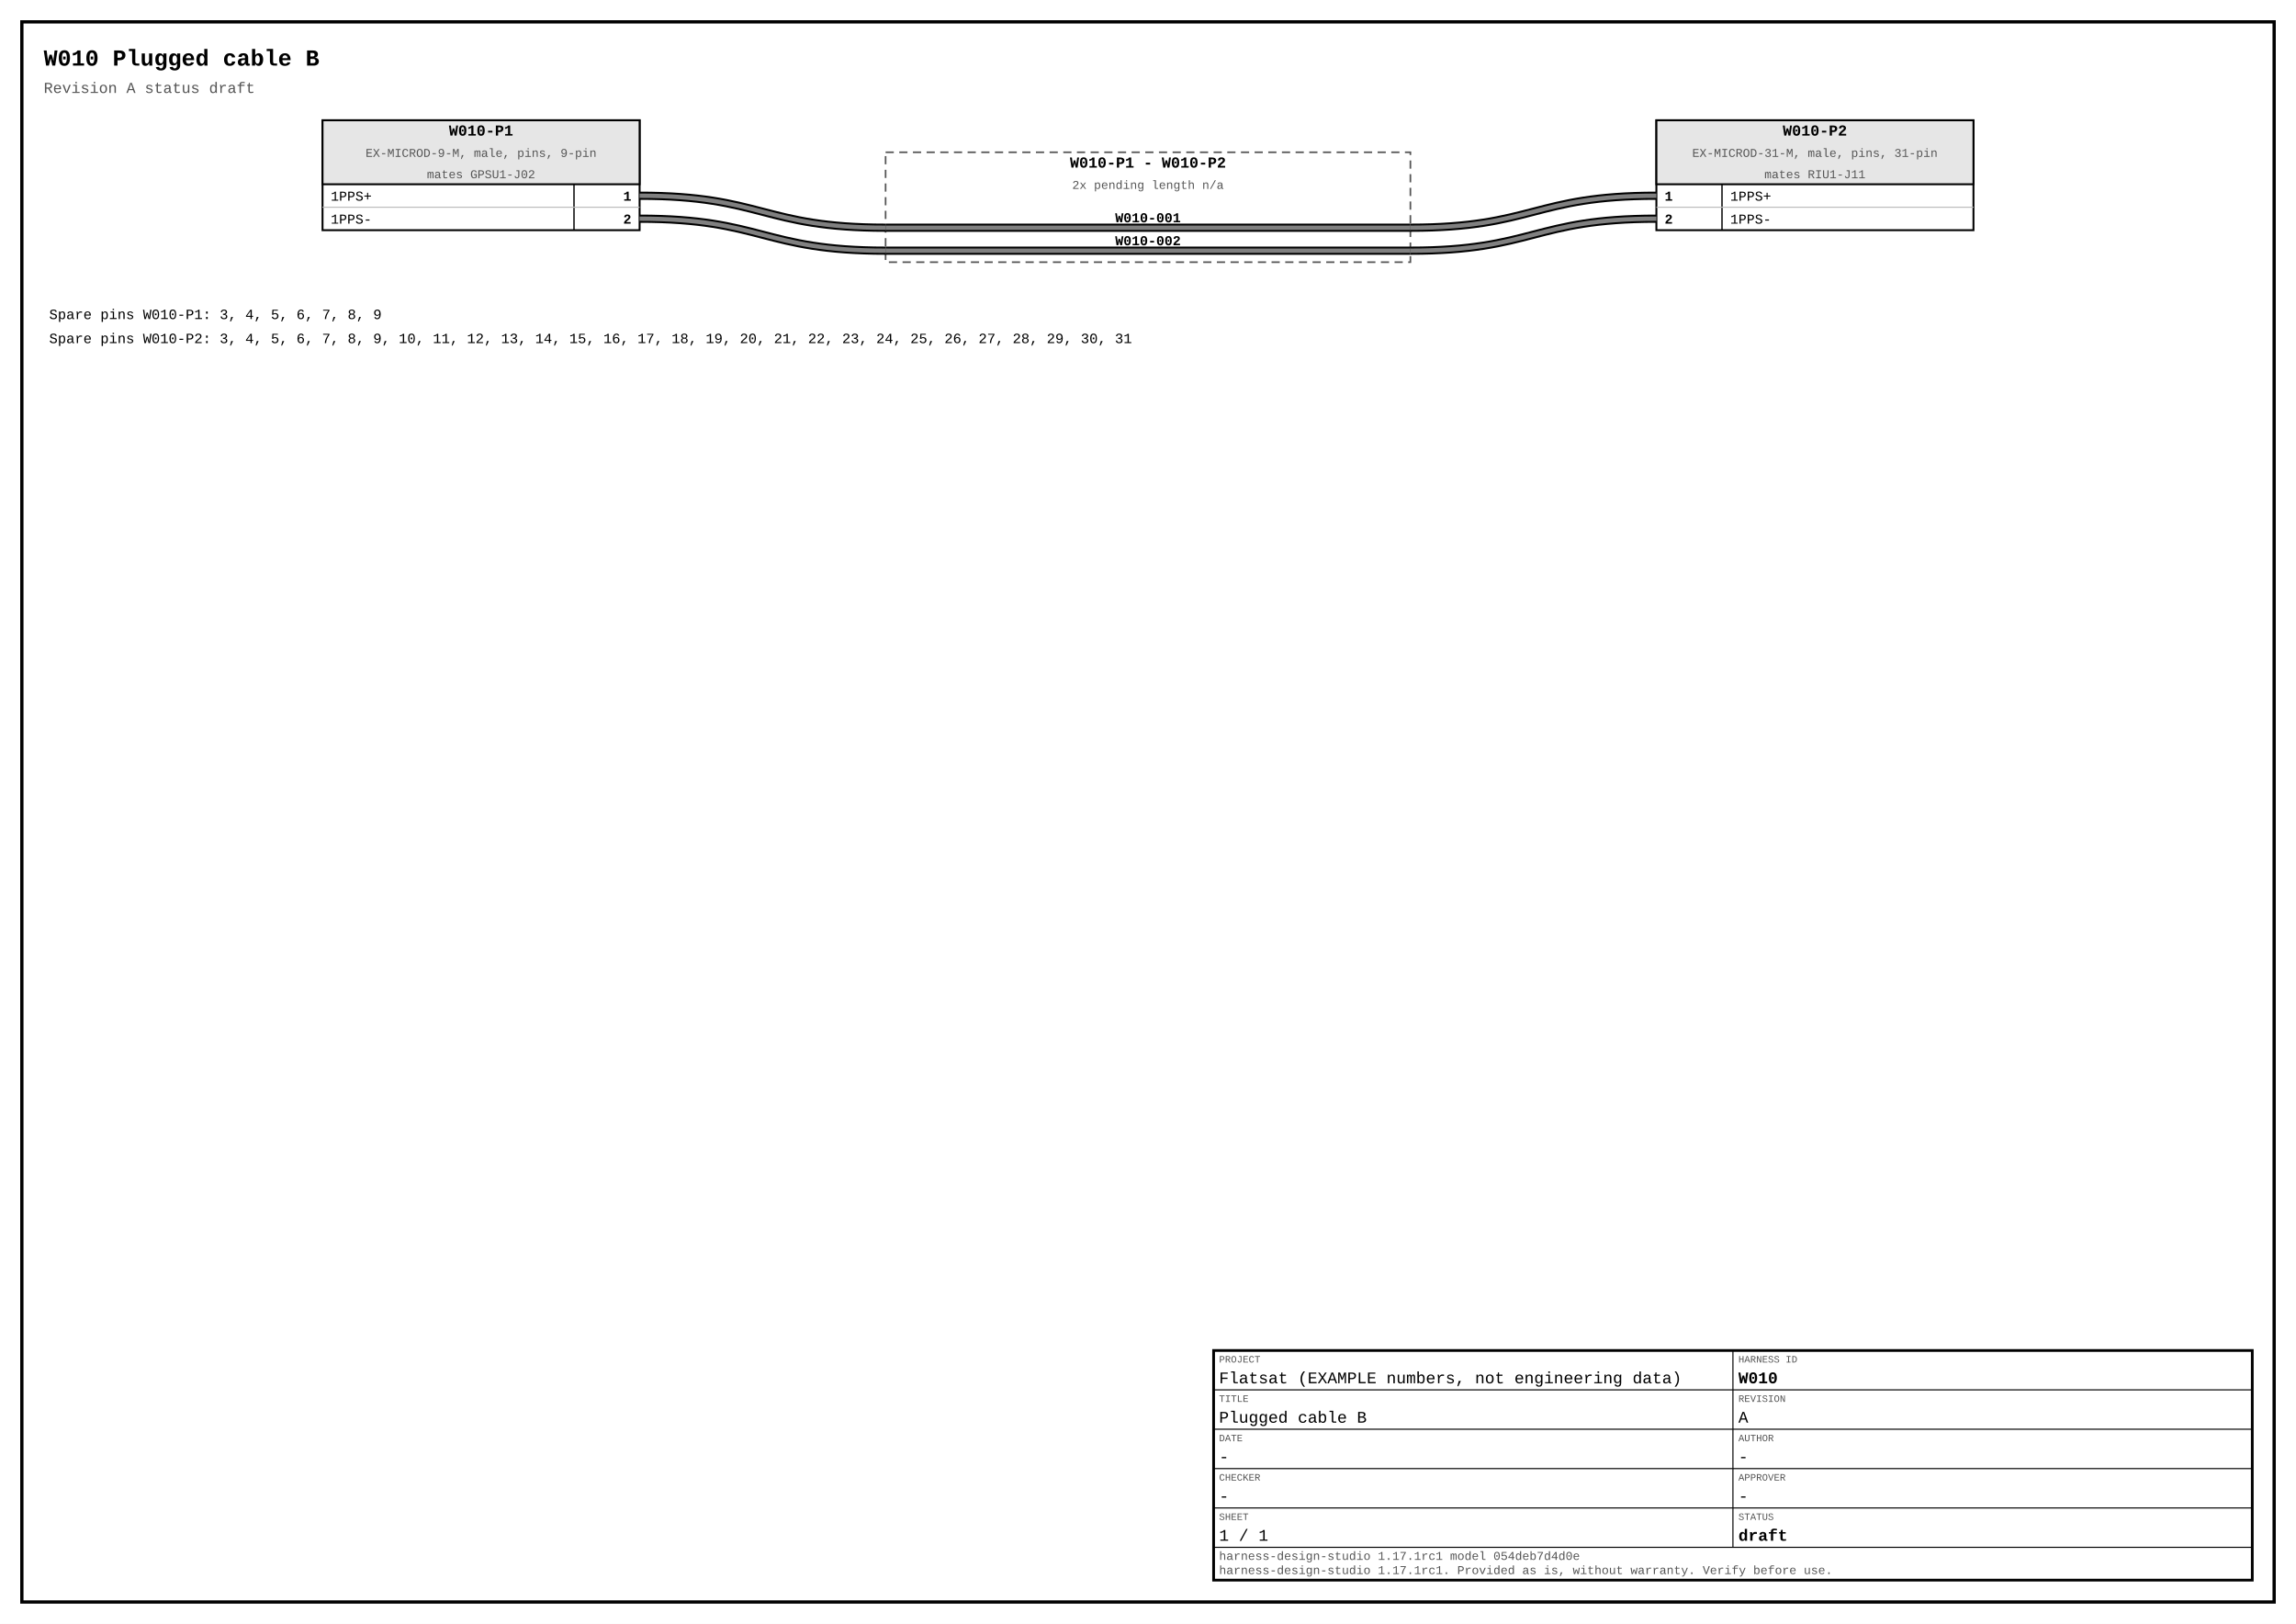
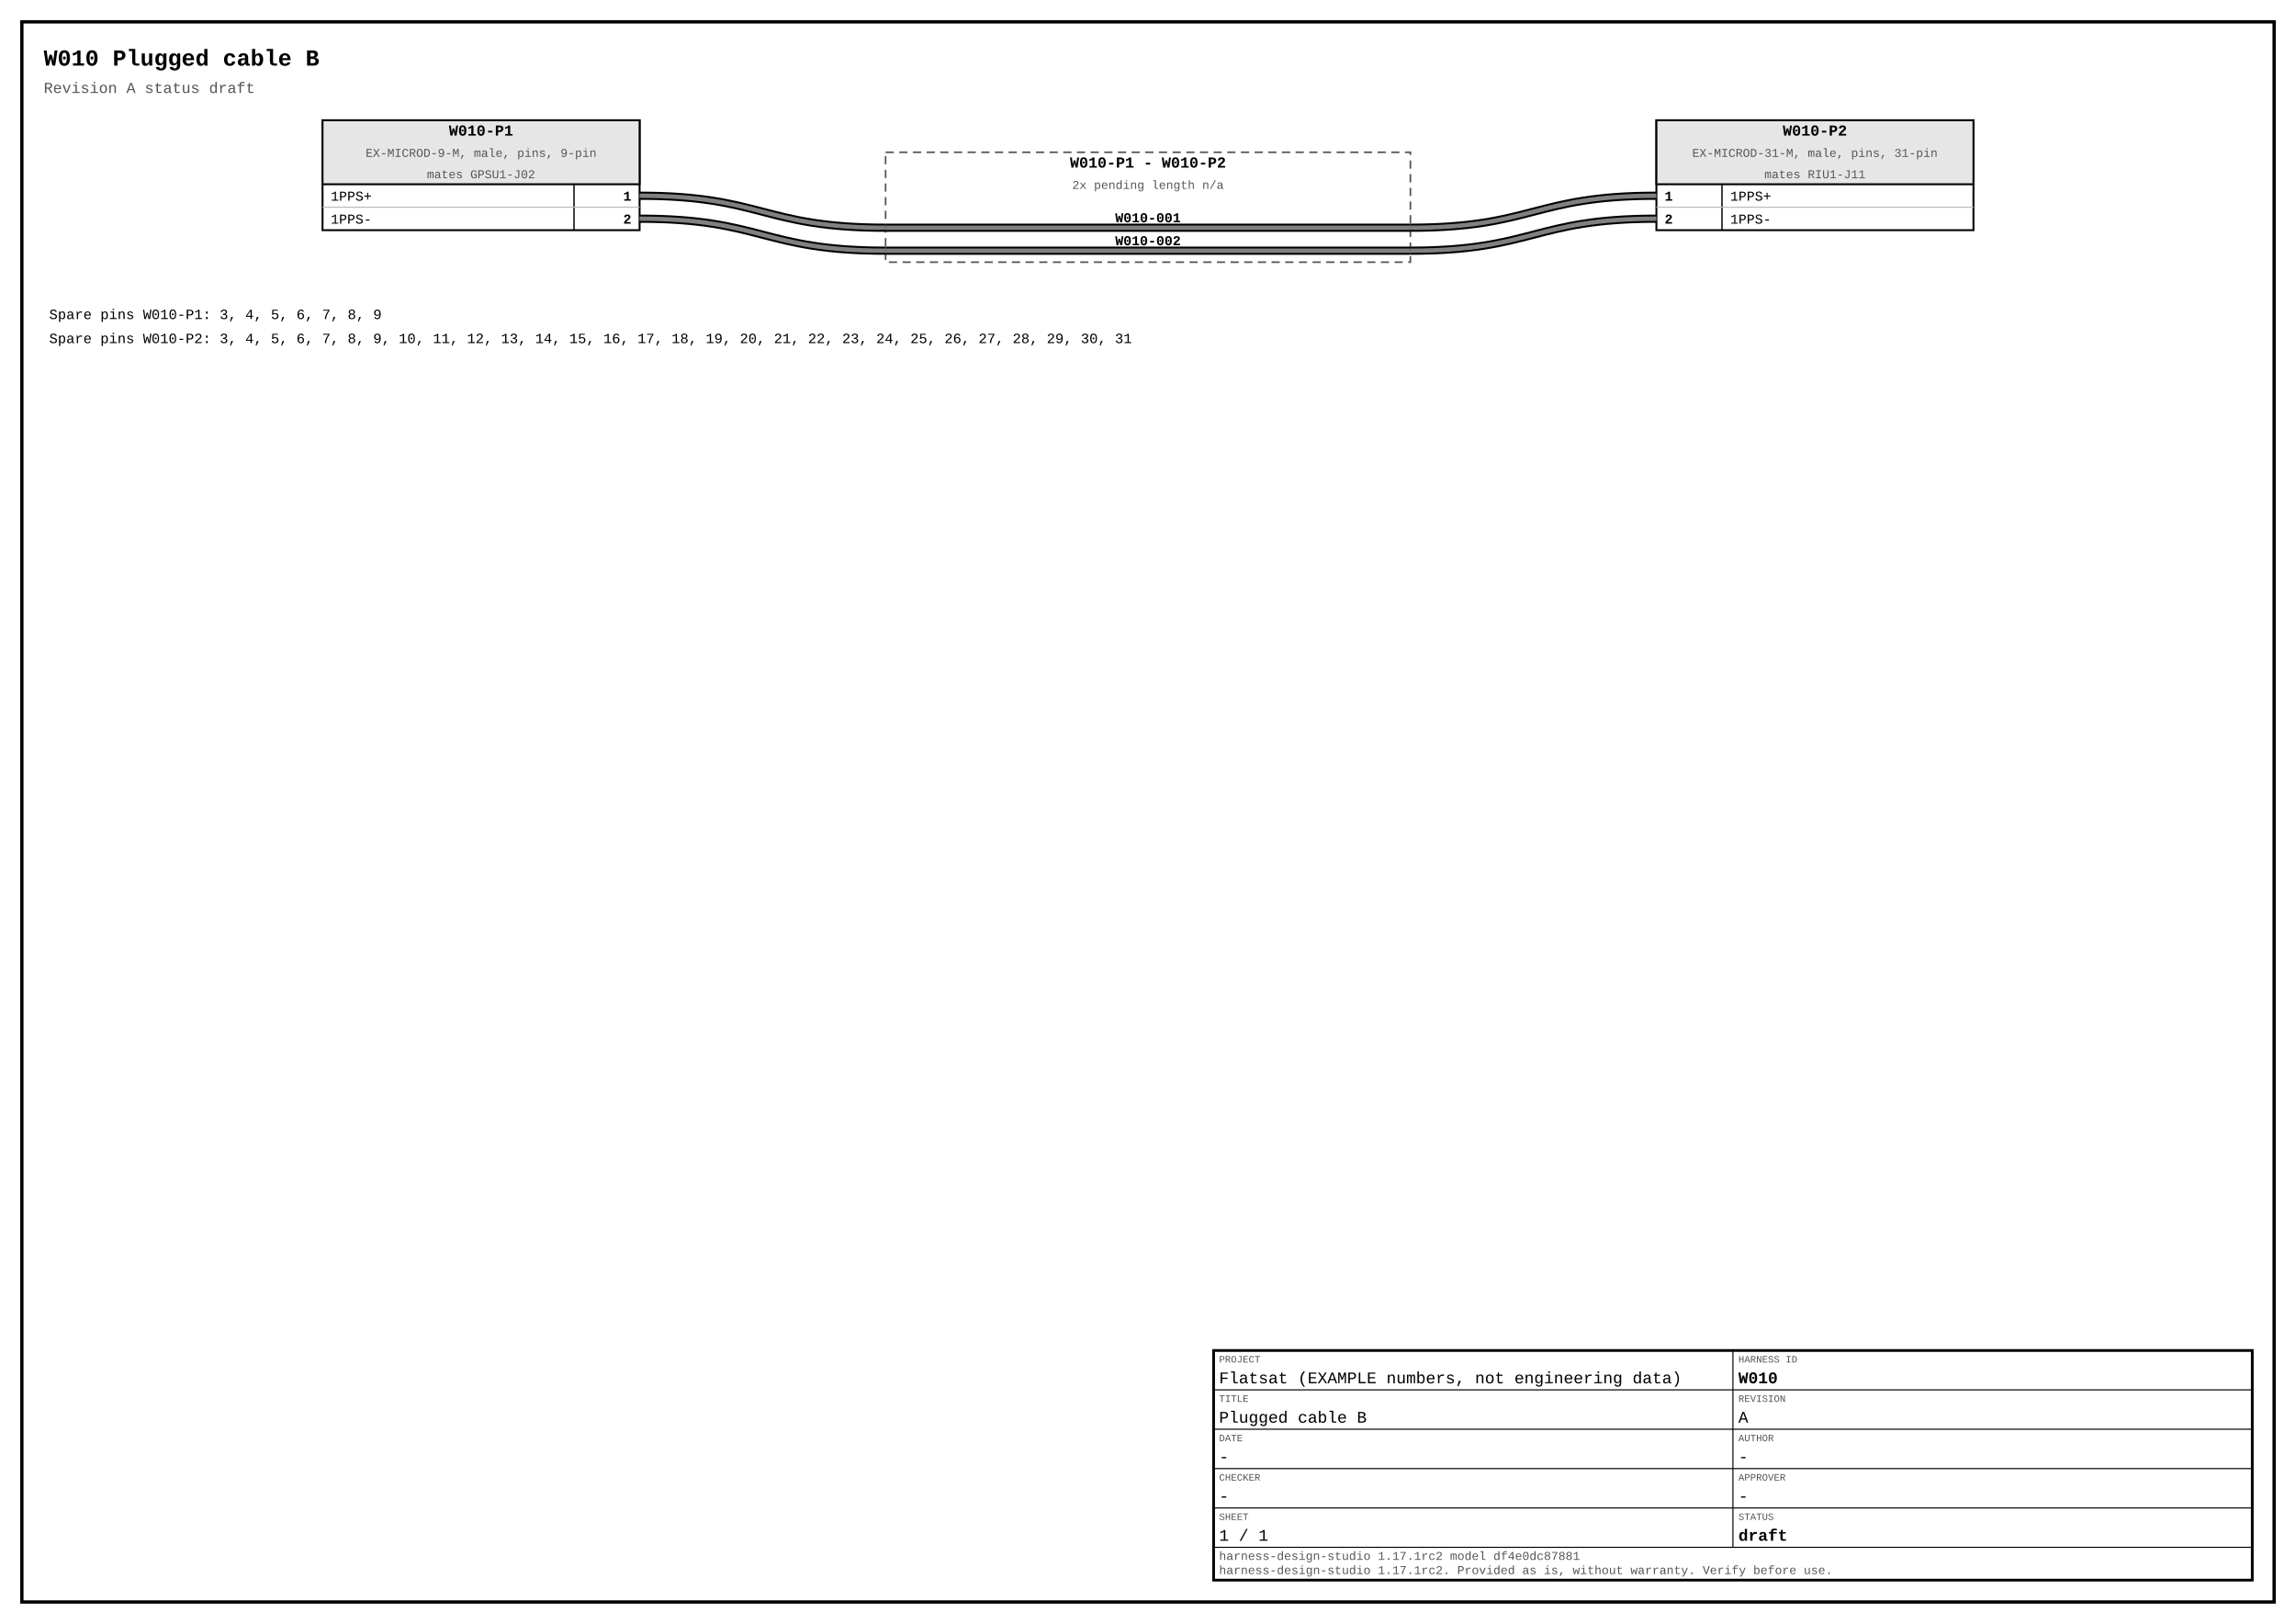
<svg xmlns="http://www.w3.org/2000/svg" width="420mm" height="297mm" viewBox="0 0 420 297" font-family="Courier New, Courier, monospace">
  <rect x="0" y="0" width="420" height="297" fill="#ffffff" />
  <rect x="4" y="4" width="412" height="289" fill="none" stroke="#000000" stroke-width="0.6" />
  <text x="8" y="12" font-size="4.2" font-weight="bold" text-anchor="start" fill="#000000">W010  Plugged cable B</text>
  <text x="8" y="17" font-size="2.8" text-anchor="start" fill="#555555">Revision A  status draft</text>
  <rect x="59" y="22" width="58" height="20.1" fill="#ffffff" stroke="#000000" stroke-width="0.35" />
  <rect x="59" y="22" width="58" height="11.7" fill="#e6e6e6" stroke="#000000" stroke-width="0.35" />
  <text x="88" y="24.8" font-size="2.8" font-weight="bold" text-anchor="middle" fill="#000000">W010-P1</text>
  <text x="88" y="28.7" font-size="2.2" text-anchor="middle" fill="#555555">EX-MICROD-9-M, male, pins, 9-pin</text>
  <text x="88" y="32.6" font-size="2.2" text-anchor="middle" fill="#555555">mates GPSU1-J02</text>
  <line x1="105" y1="33.7" x2="105" y2="42.1" stroke="#000000" stroke-width="0.25" />
  <line x1="59" y1="37.9" x2="117" y2="37.9" stroke="#bbbbbb" stroke-width="0.2" />
  <text x="60.5" y="36.7" font-size="2.5" text-anchor="start" fill="#000000" data-ref="sig/W010-P1/1">1PPS+</text>
  <text x="115.5" y="36.7" font-size="2.5" font-weight="bold" text-anchor="end" fill="#000000" data-ref="pin/W010-P1/1">1</text>
  <text x="60.5" y="40.9" font-size="2.5" text-anchor="start" fill="#000000" data-ref="sig/W010-P1/2">1PPS-</text>
  <text x="115.5" y="40.9" font-size="2.5" font-weight="bold" text-anchor="end" fill="#000000" data-ref="pin/W010-P1/2">2</text>
  <rect x="303" y="22" width="58" height="20.1" fill="#ffffff" stroke="#000000" stroke-width="0.35" />
  <rect x="303" y="22" width="58" height="11.7" fill="#e6e6e6" stroke="#000000" stroke-width="0.35" />
  <text x="332" y="24.8" font-size="2.8" font-weight="bold" text-anchor="middle" fill="#000000">W010-P2</text>
  <text x="332" y="28.7" font-size="2.2" text-anchor="middle" fill="#555555">EX-MICROD-31-M, male, pins, 31-pin</text>
  <text x="332" y="32.6" font-size="2.2" text-anchor="middle" fill="#555555">mates RIU1-J11</text>
  <line x1="315" y1="33.7" x2="315" y2="42.1" stroke="#000000" stroke-width="0.25" />
  <line x1="303" y1="37.9" x2="361" y2="37.9" stroke="#bbbbbb" stroke-width="0.2" />
  <text x="304.5" y="36.7" font-size="2.5" font-weight="bold" text-anchor="start" fill="#000000" data-ref="pin/W010-P2/1">1</text>
  <text x="316.5" y="36.7" font-size="2.5" text-anchor="start" fill="#000000" data-ref="sig/W010-P2/1">1PPS+</text>
  <text x="304.5" y="40.9" font-size="2.5" font-weight="bold" text-anchor="start" fill="#000000" data-ref="pin/W010-P2/2">2</text>
  <text x="316.5" y="40.9" font-size="2.5" text-anchor="start" fill="#000000" data-ref="sig/W010-P2/2">1PPS-</text>
  <rect x="162" y="27.85" width="96" height="20.1" fill="none" stroke="#555555" stroke-width="0.3" stroke-dasharray="1.5 1" />
  <text x="210" y="30.65" font-size="2.8" font-weight="bold" text-anchor="middle" fill="#000000">W010-P1 - W010-P2</text>
  <text x="210" y="34.55" font-size="2.2" text-anchor="middle" fill="#555555">2x  pending  length n/a</text>
  <path d="M 117 35.8 C 139.5 35.8 139.5 41.65 162 41.65" fill="none" stroke="#000000" stroke-width="1.5" />
  <line x1="162" y1="41.65" x2="258" y2="41.65" stroke="#000000" stroke-width="1.5" />
  <path d="M 258 41.65 C 280.5 41.65 280.5 35.8 303 35.8" fill="none" stroke="#000000" stroke-width="1.5" />
  <path d="M 117 35.8 C 139.5 35.8 139.5 41.65 162 41.65" fill="none" stroke="#808080" stroke-width="0.8" />
  <line x1="162" y1="41.65" x2="258" y2="41.65" stroke="#808080" stroke-width="0.8" />
  <path d="M 258 41.65 C 280.5 41.65 280.5 35.8 303 35.8" fill="none" stroke="#808080" stroke-width="0.8" />
  <text x="210" y="40.65" font-size="2.5" font-weight="bold" text-anchor="middle" fill="#000000">W010-001</text>
  <path d="M 117 40 C 139.5 40 139.5 45.85 162 45.85" fill="none" stroke="#000000" stroke-width="1.5" />
  <line x1="162" y1="45.85" x2="258" y2="45.85" stroke="#000000" stroke-width="1.5" />
  <path d="M 258 45.85 C 280.5 45.85 280.5 40 303 40" fill="none" stroke="#000000" stroke-width="1.5" />
  <path d="M 117 40 C 139.5 40 139.5 45.85 162 45.85" fill="none" stroke="#808080" stroke-width="0.8" />
  <line x1="162" y1="45.85" x2="258" y2="45.85" stroke="#808080" stroke-width="0.8" />
  <path d="M 258 45.85 C 280.5 45.85 280.5 40 303 40" fill="none" stroke="#808080" stroke-width="0.8" />
  <text x="210" y="44.85" font-size="2.5" font-weight="bold" text-anchor="middle" fill="#000000">W010-002</text>
  <text x="9" y="58.35" font-size="2.6" text-anchor="start" fill="#000000">Spare pins W010-P1: 3, 4, 5, 6, 7, 8, 9</text>
  <text x="9" y="62.75" font-size="2.6" text-anchor="start" fill="#000000">Spare pins W010-P2: 3, 4, 5, 6, 7, 8, 9, 10, 11, 12, 13, 14, 15, 16, 17, 18, 19, 20, 21, 22, 23, 24, 25, 26, 27, 28, 29, 30, 31</text>
  <rect x="222" y="247" width="190" height="42" fill="none" stroke="#000000" stroke-width="0.5" />
  <line x1="222" y1="247" x2="317" y2="247" stroke="#000000" stroke-width="0.2" />
  <text x="223" y="249.2" font-size="1.8" text-anchor="start" fill="#555555">PROJECT</text>
  <text x="223" y="253" font-size="3" text-anchor="start" fill="#000000">Flatsat (EXAMPLE numbers, not engineering data)</text>
  <line x1="317" y1="247" x2="412" y2="247" stroke="#000000" stroke-width="0.2" />
  <text x="318" y="249.2" font-size="1.8" text-anchor="start" fill="#555555">HARNESS ID</text>
  <text x="318" y="253" font-size="3" font-weight="bold" text-anchor="start" fill="#000000">W010</text>
  <line x1="222" y1="254.2" x2="317" y2="254.2" stroke="#000000" stroke-width="0.2" />
  <text x="223" y="256.4" font-size="1.8" text-anchor="start" fill="#555555">TITLE</text>
  <text x="223" y="260.2" font-size="3" text-anchor="start" fill="#000000">Plugged cable B</text>
  <line x1="317" y1="254.2" x2="412" y2="254.2" stroke="#000000" stroke-width="0.2" />
  <text x="318" y="256.4" font-size="1.8" text-anchor="start" fill="#555555">REVISION</text>
  <text x="318" y="260.2" font-size="3" text-anchor="start" fill="#000000">A</text>
  <line x1="222" y1="261.4" x2="317" y2="261.4" stroke="#000000" stroke-width="0.2" />
  <text x="223" y="263.6" font-size="1.8" text-anchor="start" fill="#555555">DATE</text>
  <text x="223" y="267.4" font-size="3" text-anchor="start" fill="#000000">-</text>
  <line x1="317" y1="261.4" x2="412" y2="261.4" stroke="#000000" stroke-width="0.2" />
  <text x="318" y="263.6" font-size="1.8" text-anchor="start" fill="#555555">AUTHOR</text>
  <text x="318" y="267.4" font-size="3" text-anchor="start" fill="#000000">-</text>
  <line x1="222" y1="268.6" x2="317" y2="268.6" stroke="#000000" stroke-width="0.2" />
  <text x="223" y="270.8" font-size="1.8" text-anchor="start" fill="#555555">CHECKER</text>
  <text x="223" y="274.6" font-size="3" text-anchor="start" fill="#000000">-</text>
  <line x1="317" y1="268.6" x2="412" y2="268.6" stroke="#000000" stroke-width="0.2" />
  <text x="318" y="270.8" font-size="1.8" text-anchor="start" fill="#555555">APPROVER</text>
  <text x="318" y="274.6" font-size="3" text-anchor="start" fill="#000000">-</text>
  <line x1="222" y1="275.8" x2="317" y2="275.8" stroke="#000000" stroke-width="0.2" />
  <text x="223" y="278" font-size="1.8" text-anchor="start" fill="#555555">SHEET</text>
  <text x="223" y="281.8" font-size="3" text-anchor="start" fill="#000000">1 / 1</text>
  <line x1="317" y1="275.8" x2="412" y2="275.8" stroke="#000000" stroke-width="0.2" />
  <text x="318" y="278" font-size="1.8" text-anchor="start" fill="#555555">STATUS</text>
  <text x="318" y="281.8" font-size="3" font-weight="bold" text-anchor="start" fill="#000000">draft</text>
  <line x1="317" y1="247" x2="317" y2="283" stroke="#000000" stroke-width="0.2" />
  <line x1="222" y1="283" x2="412" y2="283" stroke="#000000" stroke-width="0.2" />
-   <text x="223" y="285.3" font-size="2.2" text-anchor="start" fill="#555555">harness-design-studio 1.17.1rc1 model 054deb7d4d0e</text>
-   <text x="223" y="287.9" font-size="2.2" text-anchor="start" fill="#555555">harness-design-studio 1.17.1rc1. Provided as is, without warranty. Verify before use.</text>
+   <text x="223" y="285.3" font-size="2.2" text-anchor="start" fill="#555555">harness-design-studio 1.17.1rc2 model df4e0dc87881</text>
+   <text x="223" y="287.9" font-size="2.2" text-anchor="start" fill="#555555">harness-design-studio 1.17.1rc2. Provided as is, without warranty. Verify before use.</text>
</svg>
